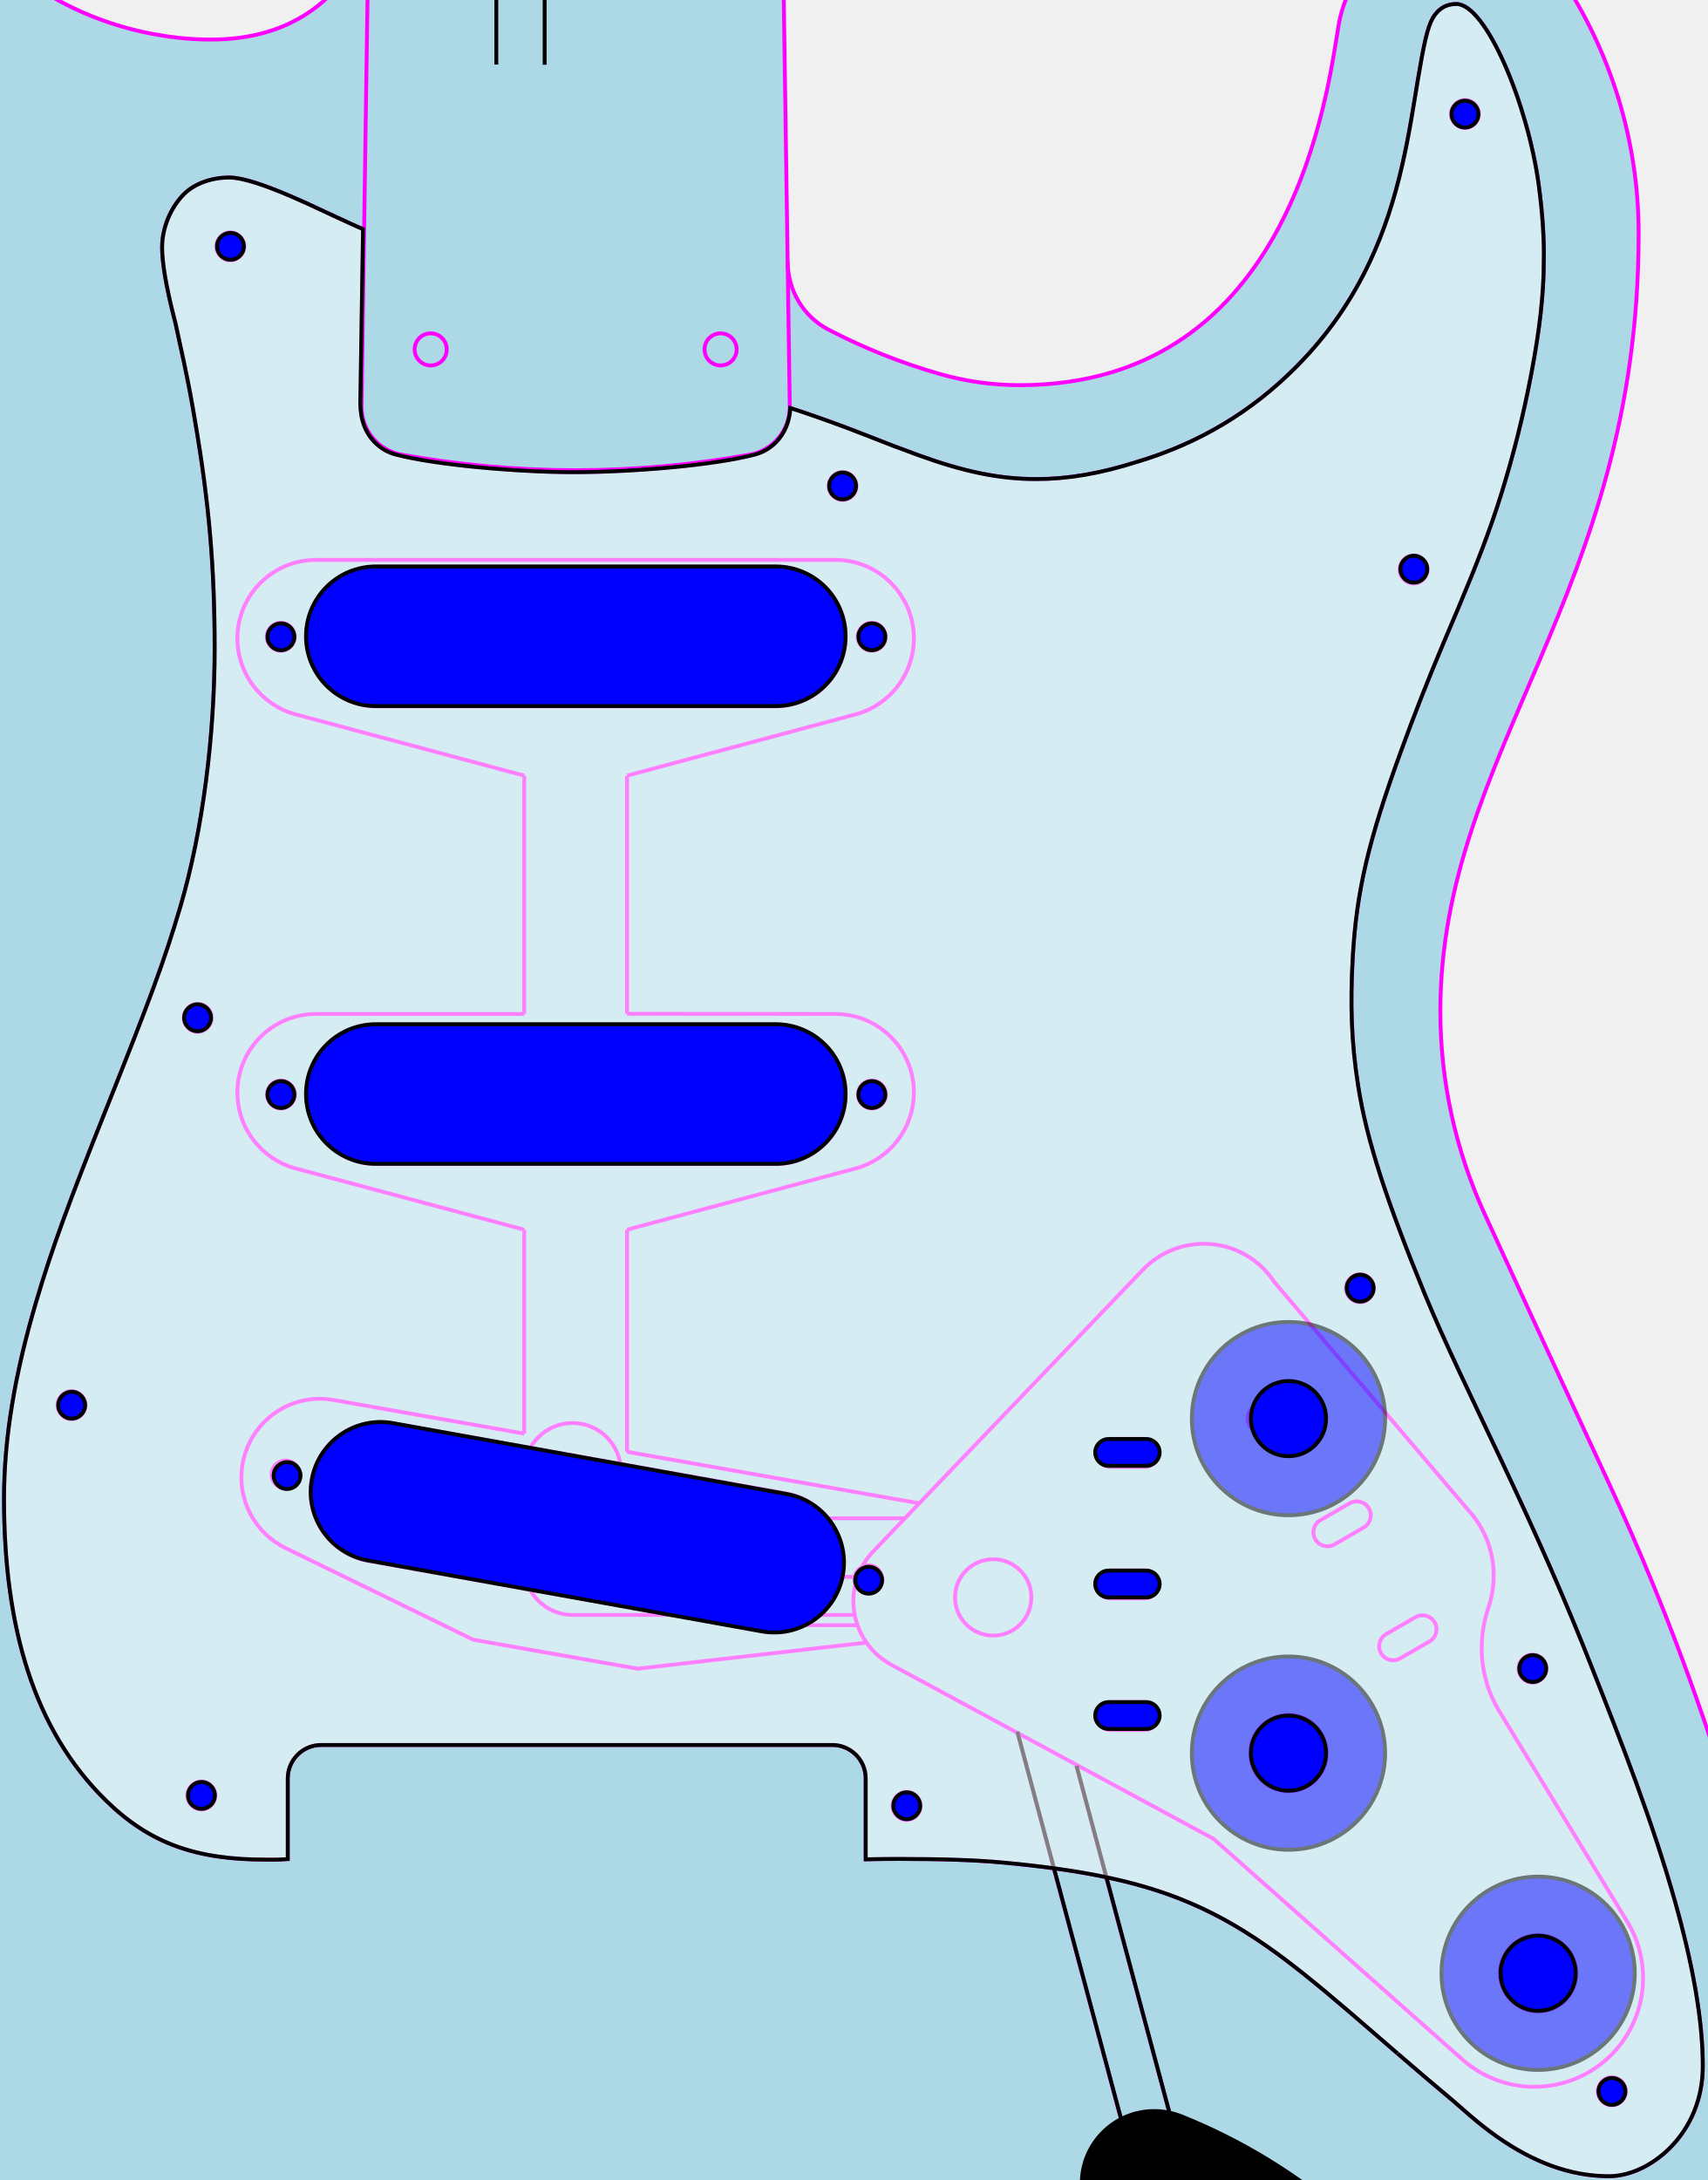
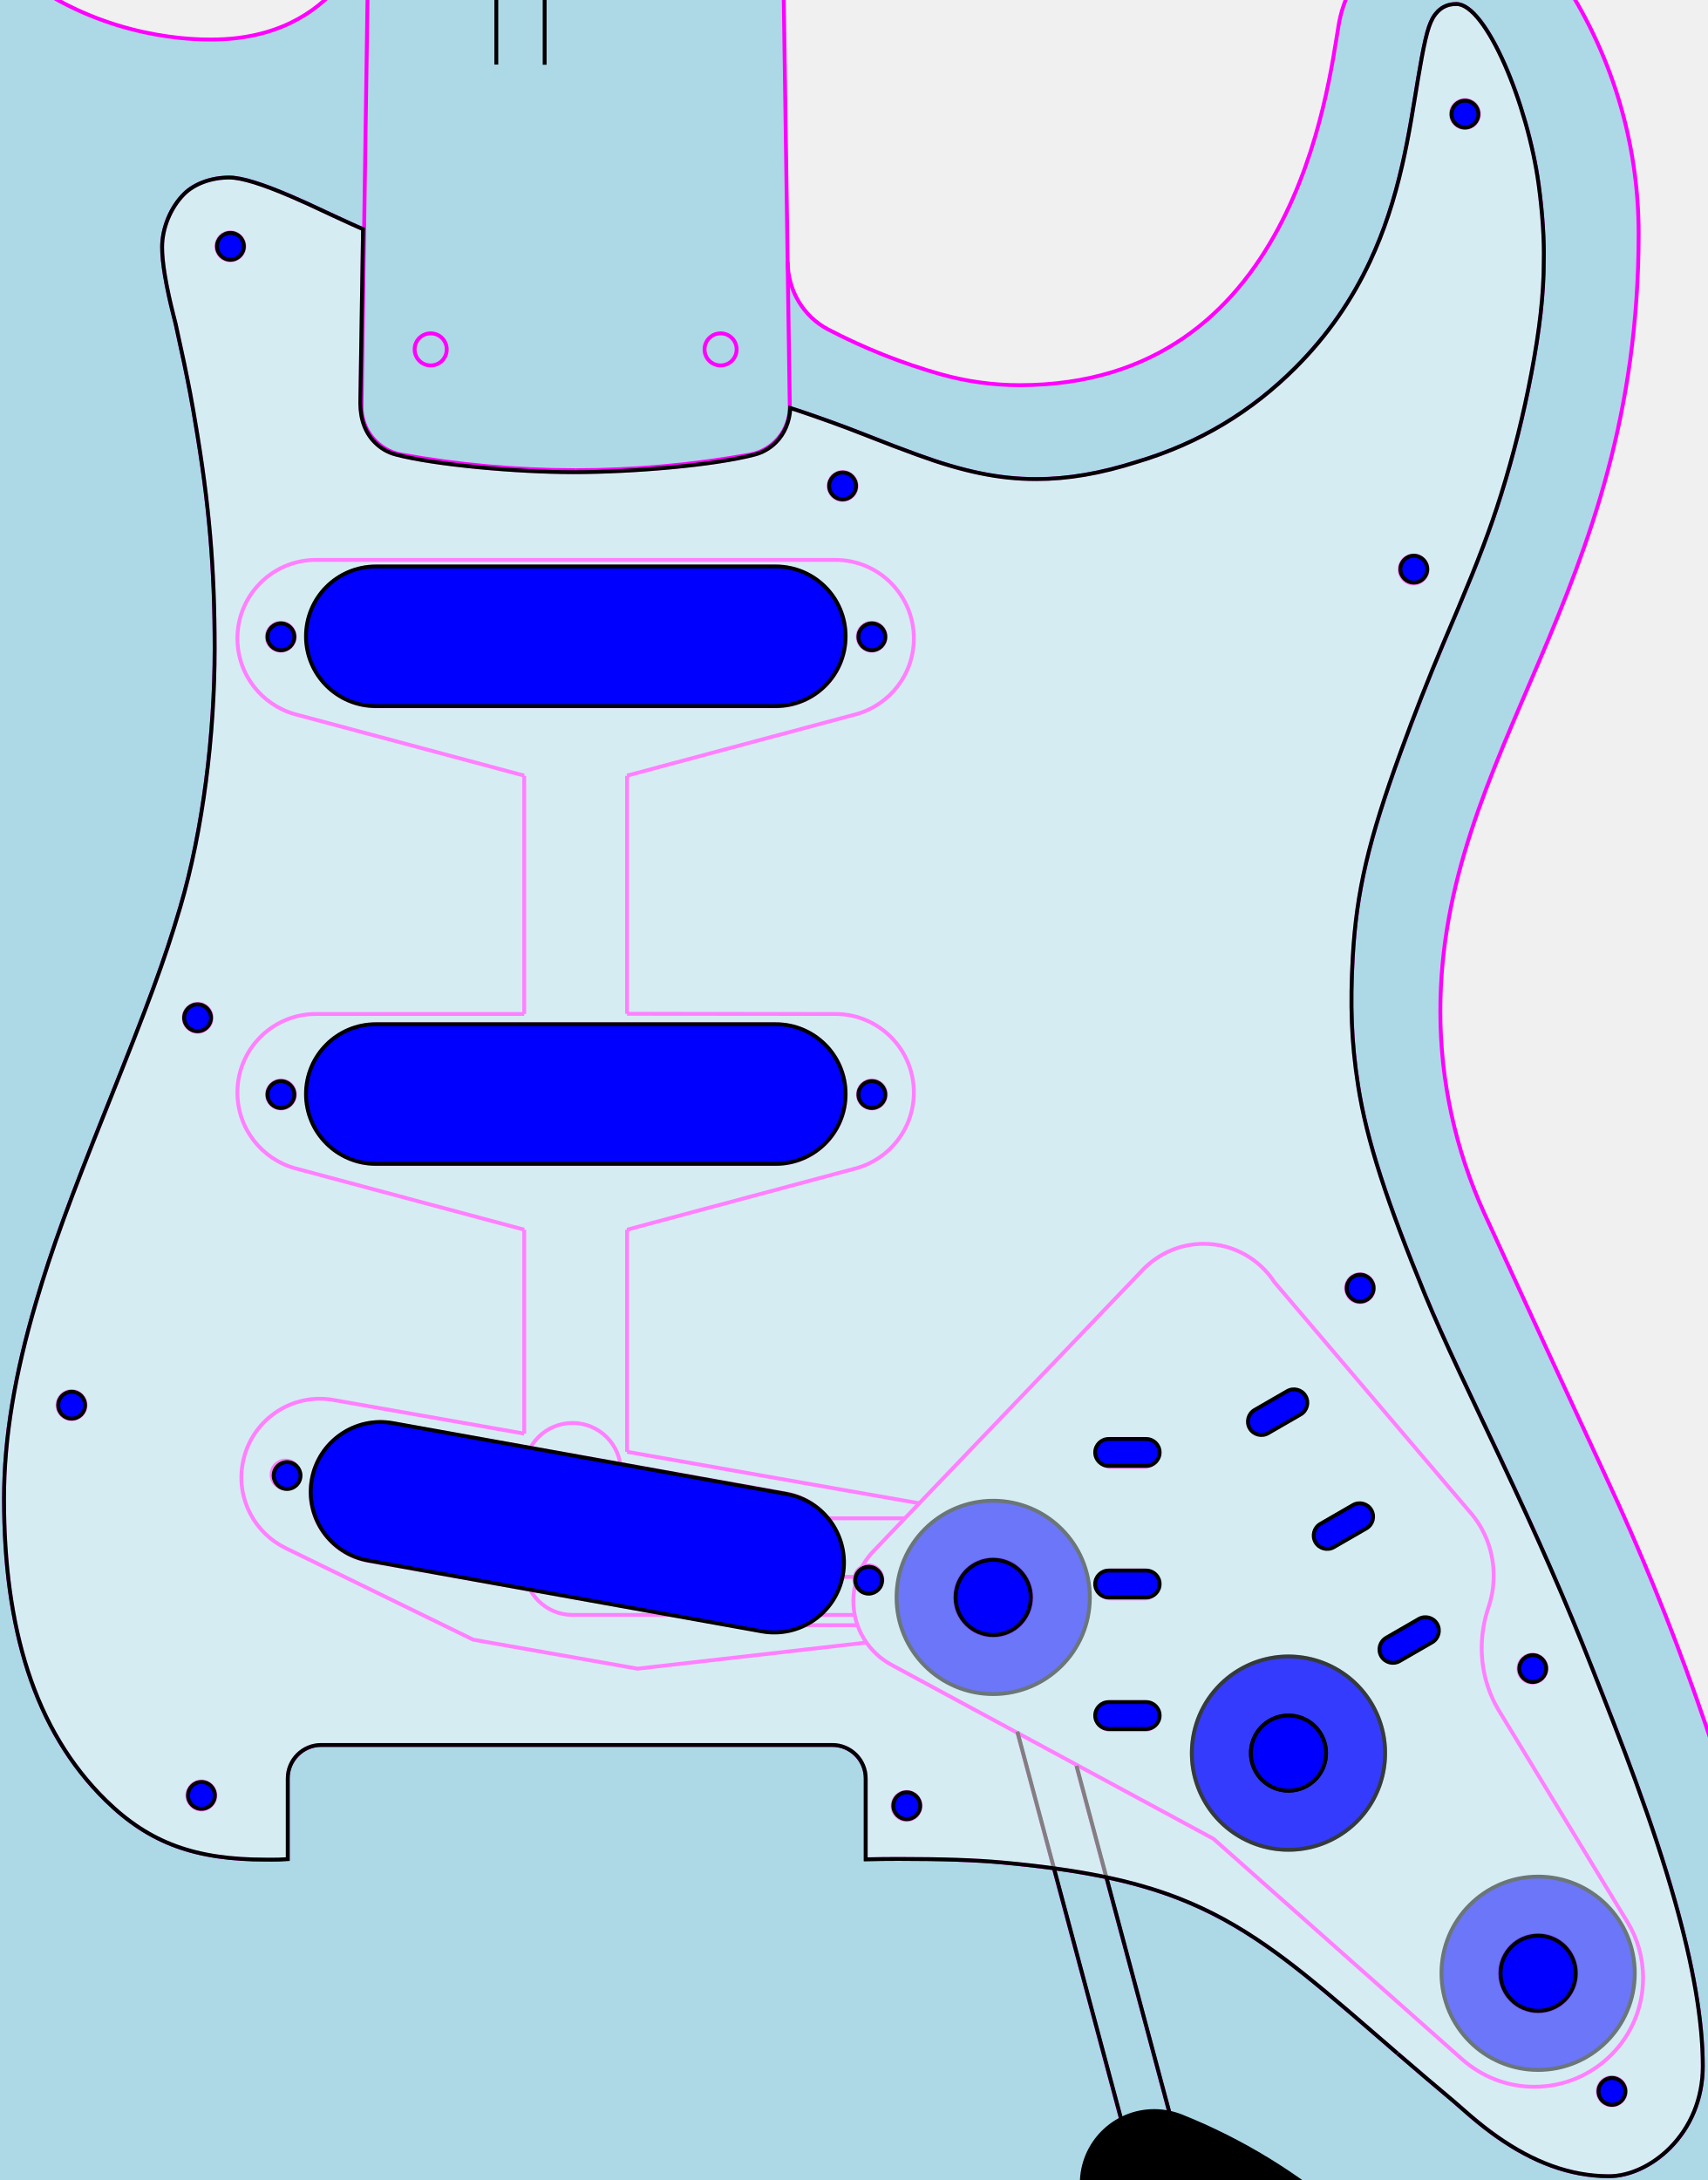
<svg xmlns="http://www.w3.org/2000/svg" xmlns:xlink="http://www.w3.org/1999/xlink" width="636px" height="812px">
  <style>
    #reference {
      /* display: none; */
      stroke: magenta;
      stroke-width: 1.44px;
    }

    #calculated {
      stroke: black;
      stroke-width: 1.44px;
    }

    defs * {
      fill: blue;
    }
  </style>
  <defs>
    <g id="knob">
      <circle r="36" opacity="0.5" fill="white" />
      <circle r="14" />
    </g>
    <circle id="screw" r="5" />
    <rect id="switch" width="10" height="24" rx="5" />
    <g id="pickup">
      <rect x="14" width="201" height="52" rx="26" />
      <circle r="5" cx="4.66" cy="26.2" />
      <circle r="5" cx="224.8" cy="26.2" />
+     </g>
+     <g id="bracket">
+       <use xlink:href="#knob" x="0" y="0" />
+       <use xlink:href="#switch" x="9" y="48" />
+       <use xlink:href="#switch" x="58" y="48" />
+       <use xlink:href="#switch" x="107" y="48" />
    </g>
  </defs>
  <g id="reference">
    <g id="body" fill="lightblue" transform="rotate(-90) translate(-1310, -384)">
      <path d="M1212.471,677.429 C1201.887,677.501 1192.167,683.189 1187.271,692.549 C1180.287,705.941 1174.671,720.053 1170.567,734.597 C1167.903,744.101 1166.535,753.965 1166.535,763.829 C1166.535,866.069 1276.983,878.669 1300.743,882.701 C1309.527,884.213 1317.663,888.173 1324.287,894.149 C1333.719,902.645 1339.191,914.813 1339.191,927.557 C1339.191,942.533 1331.775,956.501 1319.391,964.925 C1290.951,984.149 1257.327,994.445 1222.983,994.445 C1088.055,994.445 1030.455,920.573 933.255,920.573 C907.407,920.573 881.775,926.189 858.159,936.917 C825.039,952.109 791.919,967.373 758.799,982.781 C706.239,1007.261 651.447,1026.629 595.359,1040.741 C562.959,1048.805 529.695,1052.909 496.359,1052.909 C483.255,1052.909 470.079,1052.333 457.047,1051.109 C433.503,1048.877 410.391,1043.549 388.215,1035.269 C370.863,1028.789 354.519,1019.933 339.615,1008.917 C306.135,984.221 278.703,952.109 259.479,915.101 C236.511,870.749 223.119,822.005 220.167,772.181 C218.439,742.517 217.359,712.853 217.143,683.189 C216.999,661.229 216.855,639.269 216.855,617.381 C216.855,575.981 217.215,534.653 217.935,493.325 C218.583,454.661 222.327,416.213 229.095,378.197 C233.631,352.637 240.831,327.581 250.623,303.533 C265.527,267.101 287.775,234.053 315.927,206.549 C330.903,192.005 347.823,179.621 366.255,169.829 C402.111,150.821 441.855,140.453 482.391,139.517 C485.199,139.445 488.079,139.445 490.887,139.445 C507.087,139.445 523.287,140.525 539.343,142.685 C590.319,149.525 640.647,160.973 689.607,176.885 C745.119,194.813 799.551,216.125 852.615,240.605 C870.183,248.669 888.039,256.085 906.183,262.781 C933.687,272.933 962.847,278.189 992.151,278.189 C1097.703,278.189 1189.935,202.445 1350.855,202.445 C1454.391,202.445 1522.143,243.053 1522.143,292.733 C1522.143,315.269 1502.415,334.709 1469.079,334.709 C1295.415,334.709 1295.271,450.845 1295.271,462.653 C1295.271,511.253 1334.871,521.477 1339.695,522.917 C1346.319,525.005 1350.855,531.197 1350.855,538.181 L1350.855,661.949 C1350.855,669.437 1344.807,675.557 1337.391,675.557" id="shape" />
      <g id="pickups" transform="translate(586.2149, 472.4454)">
        <line x1="346.104" y1="106.848" x2="434.88" y2="106.848" />
        <line x1="346.176" y1="145.152" x2="434.88" y2="145.152" />
        <line x1="189.792" y1="106.848" x2="265.752" y2="106.848" />
        <line x1="183.024" y1="145.152" x2="265.752" y2="145.152" />
        <path d="M434.88,145.152 L457.776,230.616 C461.232,242.928 472.536,252 486,252 C502.128,252 515.232,238.896 515.232,222.768 L515.232,126 L515.232,29.232 C515.232,13.104 502.128,1.13686838e-13 486,1.13686838e-13 C472.536,1.13686838e-13 461.232,9.072 457.776,21.384 L434.88,106.848" />
        <path d="M265.752,145.152 L288.648,230.616 C292.104,242.928 303.408,252 316.872,252 C333,252 346.104,238.896 346.104,222.768 L346.176,145.152" />
        <path d="M346.104,106.848 L346.104,29.232 C346.104,13.104 333,1.70530257e-13 316.872,1.70530257e-13 C303.408,1.70530257e-13 292.104,9.072 288.648,21.384 L265.752,106.848" />
        <path d="M189.792,106.848 L202.32,35.784 C205.128,19.872 194.472,4.752 178.56,1.944 C165.384,-0.432 152.64,6.552 147.096,18.072 L113.04,87.84 L102.24,149.04 L110.808,224.136 L111.96,234.36" />
        <polyline points="163.872 253.872 168.696 226.368 183.024 145.152" />
        <path d="M122.256,229.968 L122.256,124.848 C122.256,114.912 130.32,106.848 140.256,106.848 L175.752,106.848 C185.688,106.848 193.752,114.912 193.752,124.848 C193.752,134.784 185.688,142.848 175.752,142.848 L158.256,142.848 L158.256,248.544" />
      </g>
      <g id="neck" transform="translate(1173.879, 538.4694)">
        <g id="shape" transform="translate(-40.024, -20.8)" fill="none">
          <path d="M1,80.776 C1,102.952 3.016,124.696 6.832,145.792 C8.416,154.36 15.976,160.552 24.544,160.552 L361,155.584" />
          <path d="M1,80.776 C1,58.6 3.016,36.856 6.832,15.76 C8.416,7.192 15.976,1 24.544,1 L361,5.968" />
        </g>
        <g id="bolts" transform="translate(0, 0)">
          <path d="M5.976,0 C9.288,0 11.952,2.664 11.952,5.976 C11.952,9.288 9.288,11.952 5.976,11.952 C2.664,11.952 0,9.288 0,5.976 C0,2.664 2.664,0 5.976,0 Z" />
          <path d="M149.976,108 C153.288,108 155.952,110.664 155.952,113.976 C155.952,117.288 153.288,119.952 149.976,119.952 C146.664,119.952 144,117.288 144,113.976 C144,110.664 146.664,108 149.976,108 Z" />
          <path d="M5.976,108 C9.288,108 11.952,110.664 11.952,113.976 C11.952,117.288 9.288,119.952 5.976,119.952 C2.664,119.952 0,117.288 0,113.976 C0,110.664 2.664,108 5.976,108 Z" />
          <path d="M149.976,0 C153.288,0 155.952,2.664 155.952,5.976 C155.952,9.288 153.288,11.952 149.976,11.952 C146.664,11.952 144,9.288 144,5.976 C144,2.664 146.664,0 149.976,0 Z" />
        </g>
      </g>
      <g id="controls" transform="translate(409.1749, 492.6774)">
        <path d="M133.768,436.032 L215.92,343.368 L280.72,223.416 C285.256,214.992 294.184,209.232 304.48,209.232 C311.752,209.232 318.304,212.112 323.128,216.792 L427.816,317.016 C433.792,322.776 437.536,330.84 437.536,339.768 C437.536,350.784 431.848,360.504 423.208,366.12 L336.448,439.92 C330.256,444.888 322.408,447.768 313.912,447.768 C309.88,447.768 305.992,447.12 302.32,445.896 C297.496,444.24 292.312,443.304 286.912,443.304 C278.344,443.304 270.28,445.68 263.44,449.856 L184.816,497.664 C178.768,501.336 171.64,503.424 164.08,503.424 C141.688,503.424 123.544,485.28 123.544,462.888 C123.544,452.592 127.432,443.232 133.768,436.032 Z" id="shape" />
      </g>
      <g id="jack" transform="translate(410.1749, 805.4454)">
        <path d="M110.736,19.08 C92.808,63.864 60.336,101.304 18.576,125.496 C3.816,134.064 -13.968,120.456 -9.504,103.968 C3.096,57.384 30.888,16.344 69.48,-12.6 C74.016,-15.984 79.632,-18 85.68,-18 C100.584,-18 112.68,-5.904 112.68,9 C112.68,12.528 111.96,15.912 110.736,19.08 Z" id="shape" />
      </g>
      <g id="tunnels" transform="translate(519.7589, 679.4454)">
        <g id="ground" transform="translate(184.396, 0)">
          <line x1="0.5" y1="24.048" x2="0.5" y2="0" />
          <line x1="18.5" y1="24.12" x2="18.5" y2="5.68434189e-14" />
        </g>
        <g id="jack" transform="translate(0, 82.664)">
          <line x1="5.68434189e-14" y1="39.736" x2="144.648" y2="1" />
          <line x1="132.984" y1="22.744" x2="3.024" y2="57.592" />
        </g>
      </g>
    </g>
    <g id="pickguard" fill="none">
      <path d="M573.206,68.806 L573.206,68.806 C574.653,79.487 575.3,89.418 575.097,97.476 C575.097,109.458 573.565,122.826 570.47,139.105 C567.574,154.34 563.926,169.117 559.147,184.365 C555.084,197.329 550.508,209.237 543.264,226.444 C542.153,229.083 538.303,238.161 537.624,239.77 C531.973,253.156 526.773,266.404 521.786,280.108 C509.88,312.83 505.3,331.864 503.925,356.781 C502.969,374.075 503.365,387.885 505.944,404.411 C509.142,424.896 516.674,447.682 530.908,482.372 C534.379,490.746 538.395,499.716 543.732,511.132 C546.75,517.586 557.963,541.191 558.91,543.195 C573.018,573.076 583.148,595.968 593.446,622.198 C594.134,623.951 596.656,630.358 597.043,631.343 C598.551,635.18 599.771,638.299 600.978,641.409 C604.092,649.434 606.817,656.632 609.411,663.741 C615.142,679.446 619.911,693.846 623.779,707.496 C630.636,731.699 634.343,752.498 634.343,769.589 C634.343,781.695 629.793,792.35 622.053,800.091 C615.422,806.722 606.951,810.589 599.411,810.589 C584.713,810.589 570.959,805.172 557.7,795.858 C554.295,793.466 551.112,790.953 547.77,788.098 C546.331,786.868 542.066,783.098 541.349,782.499 C534.742,776.98 528.42,771.592 520.66,764.897 C521.144,765.314 506.589,752.726 502.832,749.507 C489.648,738.213 480.76,731.076 471.916,724.904 C461.006,717.291 450.655,711.607 439.308,707.158 C422.203,700.451 401.91,696.344 373.408,693.737 C363.276,692.809 350.82,692.406 334.764,692.406 C330.736,692.406 326.732,692.452 322.503,692.549 C322.503,690.279 322.503,689.95 322.503,684.962 C322.503,678.76 322.503,678.76 322.503,671.698 C322.503,666.923 322.503,666.923 322.503,662.415 C322.503,655.537 316.93,649.963 310.052,649.963 L119.65,649.963 C112.773,649.963 107.199,655.538 107.199,662.415 L107.199,692.47 C104.587,692.643 103.119,692.69 101.402,692.681 C101.168,692.68 101.048,692.679 100.522,692.674 C99.878,692.668 99.504,692.666 99.038,692.666 C73.023,692.666 55.831,686.69 39.413,670.593 C12.655,644.361 1.5,606.072 1.5,558.268 C1.5,535.493 5.563,511.73 13.424,485.072 C19.446,464.651 25.967,447.093 39.686,412.77 C55.655,372.821 61.158,358.185 67.17,337.817 C75.586,309.3 79.969,273.758 79.969,241.565 C79.969,211.691 77.973,187.819 72.688,156.931 C72.63,156.593 72.203,154.017 72.031,153.009 C71.684,150.982 71.306,148.882 70.839,146.422 C69.588,139.838 67.847,131.476 65.417,120.573 C65.357,120.304 64.681,117.662 64.521,117.025 C63.941,114.71 63.414,112.496 62.914,110.207 C62.314,107.463 61.802,104.834 61.395,102.347 C60.746,98.371 60.393,94.911 60.393,92.096 C60.393,84.845 63.64,77.197 68.53,72.309 C72.396,68.441 78.713,66.123 85.409,66.123 C90.072,66.123 97.861,68.617 108.44,73.153 C110.38,73.986 112.405,74.882 114.552,75.857 C115.457,76.268 132.124,84.125 135.245,85.345 C134.892,110.784 134.228,147.709 134.228,150.043 C134.228,156.341 136.16,161.289 139.678,164.808 C141.886,167.015 144.467,168.521 147.42,169.3 C161.96,173.14 192.687,175.876 213.564,175.876 C235.9,175.876 266.09,173.293 281.206,169.3 C284.121,168.53 286.827,166.987 289.009,164.804 C292.207,161.606 294.136,157.214 294.415,151.976 C297.448,152.897 307.59,156.383 315.538,159.378 C317.639,160.17 319.559,160.911 322.034,161.882 C322.243,161.964 322.243,161.964 322.451,162.045 C332.466,165.976 334.481,166.752 341.92,169.466 C358.705,175.589 372.02,178.451 386.058,178.451 C397.756,178.451 409.955,176.393 423.68,172.004 C447.123,164.988 466.347,153.192 482.633,136.908 C494.522,125.018 503.583,111.864 510.4,97.299 C515.588,86.214 519.387,74.562 522.386,61.462 C523.584,56.23 524.635,50.873 525.716,44.67 C526.364,40.953 528.504,27.907 528.284,29.222 C528.802,26.117 529.237,23.63 529.672,21.323 C531.615,11.015 532.882,7.008 535.648,4.243 C537.479,2.411 539.723,1.5 542.548,1.5 C553.553,1.5 569.125,38.686 573.206,68.806 Z" id="shape" />
      <g id="controls" transform="translate(334, 480.5101)">
        <g id="knob" transform="translate(202, 218.4899)">
          <path d="M51.22,36 C51.22,43.853 44.853,50.22 37,50.22 C29.147,50.22 22.78,43.853 22.78,36 C22.78,28.147 29.147,21.78 37,21.78 C44.853,21.78 51.22,28.147 51.22,36 Z" id="hole" />
        </g>
        <g id="bracket" transform="translate(75.2625, 35.3537)">
-           <g id="switches" transform="translate(90.8763, 51.6324) rotate(-120) translate(-90.8763, -51.6324)translate(37.3763, 40.6324)">
-             <rect id="bridge" x="-0.72" y="-0.72" width="10.44" height="23.04" rx="5.22" />
-             <rect id="middle" x="48.28" y="-0.72" width="10.44" height="23.04" rx="5.22" />
-             <rect id="neck" x="97.28" y="-0.72" width="10.44" height="23.04" rx="5.22" />
-             <g id="knob" transform="translate(-10.4844, -49.1957) rotate(120) translate(10.4844, 49.1957)translate(-46.4844, -85.6957)">
-               <path d="M50.22,36.494 C50.22,44.347 43.853,50.714 36,50.714 C28.147,50.714 21.78,44.347 21.78,36.494 C21.78,28.641 28.147,22.274 36,22.274 C43.853,22.274 50.22,28.641 50.22,36.494 Z" id="hole" />
-             </g>
-           </g>
          <g id="switches" transform="translate(10.8, 74.3) rotate(90) translate(-10.8, -74.3)translate(-42.7, 63.5)">
            <rect id="bridge" x="97.28" y="-0.72" width="10.44" height="23.04" rx="5.22" />
            <rect id="middle" x="48.28" y="-0.72" width="10.44" height="23.04" rx="5.22" />
            <rect id="neck" x="-0.72" y="-0.72" width="10.44" height="23.04" rx="5.22" />
          </g>
          <g id="knob" transform="translate(-75.2625, 43.1362)">
            <path d="M50.22,36 C50.22,43.853 43.853,50.22 36,50.22 C28.147,50.22 21.78,43.853 21.78,36 C21.78,28.147 28.147,21.78 36,21.78 C43.853,21.78 50.22,28.147 50.22,36 Z" id="hole" />
          </g>
        </g>
      </g>
      <g id="pickups" transform="translate(100.0962, 211.0529)">
        <g id="bridge" transform="translate(0.9038, 317.9471)">
          <path d="M187.253,78.881 C185.723,78.881 184.177,78.744 182.658,78.473 L36.148,52.365 C22.025,49.849 12.584,36.312 15.1,22.189 C17.315,9.757 28.074,0.734 40.681,0.734 C42.211,0.734 43.757,0.87 45.275,1.142 L191.787,27.249 C205.909,29.766 215.352,43.303 212.834,57.426 C210.619,69.858 199.861,78.881 187.253,78.881 Z" id="pickup" />
          <path d="M223.426,54.138 C226.263,54.643 228.154,57.354 227.648,60.192 C227.143,63.029 224.432,64.92 221.594,64.414 C218.756,63.908 216.866,61.198 217.372,58.36 C217.878,55.522 220.588,53.632 223.426,54.138 Z" id="screw" />
          <path d="M6.306,15.105 C9.143,15.61 11.034,18.32 10.528,21.159 C10.023,23.997 7.312,25.887 4.474,25.381 C1.637,24.875 -0.254,22.165 0.252,19.327 C0.758,16.49 3.468,14.599 6.306,15.105 Z" id="screw" />
        </g>
        <g id="middle" transform="translate(-0.0962, 169.9471)">
          <path d="M40.197,52.581 C25.852,52.581 14.181,40.91 14.181,26.565 C14.181,12.22 25.852,0.55 40.197,0.55 L189.016,0.55 C203.361,0.55 215.031,12.22 215.031,26.565 C215.031,40.91 203.361,52.581 189.016,52.581 L40.197,52.581 Z" id="pickup" />
          <path d="M9.888,26.665 C9.888,29.548 7.551,31.885 4.668,31.885 C1.786,31.885 -0.552,29.548 -0.552,26.665 C-0.552,23.783 1.786,21.445 4.668,21.445 C7.551,21.445 9.888,23.783 9.888,26.665 Z" id="screw" />
          <path d="M230.037,26.665 C230.037,29.548 227.699,31.885 224.817,31.885 C221.934,31.885 219.597,29.548 219.597,26.665 C219.597,23.783 221.934,21.445 224.817,21.445 C227.699,21.445 230.037,23.783 230.037,26.665 Z" id="screw" />
        </g>
        <g id="neck" transform="translate(-0.0962, -0.0529)">
          <path d="M40.197,52.083 C25.852,52.083 14.182,40.413 14.182,26.068 C14.182,11.723 25.852,0.053 40.197,0.053 L189.016,0.053 C203.361,0.053 215.031,11.723 215.031,26.068 C215.031,40.413 203.361,52.083 189.016,52.083 L40.197,52.083 Z" id="pickup" />
          <path d="M9.816,26.168 C9.816,29.051 7.479,31.388 4.596,31.388 C1.714,31.388 -0.624,29.051 -0.624,26.168 C-0.624,23.285 1.714,20.948 4.596,20.948 C7.479,20.948 9.816,23.285 9.816,26.168 Z" id="screw" />
          <path d="M229.965,26.168 C229.965,29.051 227.627,31.388 224.745,31.388 C221.862,31.388 219.525,29.051 219.525,26.168 C219.525,23.285 221.862,20.948 224.745,20.948 C227.627,20.948 229.965,23.285 229.965,26.168 Z" id="screw" />
        </g>
      </g>
      <g id="screws" transform="translate(22, 37)">
        <path d="M297.106,144.025 C297.106,146.908 294.769,149.245 291.886,149.245 C289.003,149.245 286.666,146.908 286.666,144.025 C286.666,141.143 289.003,138.805 291.886,138.805 C294.769,138.805 297.106,141.143 297.106,144.025 Z" id="countersunk" />
        <path d="M528.271,2.84 L528.271,2.84 C529.203,4.455 529.203,6.444 528.271,8.06 C527.338,9.675 525.615,10.67 523.75,10.67 C521.885,10.67 520.162,9.675 519.229,8.06 C518.297,6.444 518.297,4.455 519.229,2.84 C520.162,1.225 521.885,0.23 523.75,0.23 C525.615,0.23 527.338,1.225 528.271,2.84 Z" id="countersunk" />
        <path d="M509.824,175.128 C509.824,178.011 507.487,180.348 504.604,180.348 C501.721,180.348 499.384,178.011 499.384,175.128 C499.384,172.245 501.721,169.908 504.604,169.908 C507.487,169.908 509.824,172.245 509.824,175.128 Z" id="countersunk" />
        <path d="M489.853,442.821 C489.853,445.703 487.516,448.041 484.633,448.041 C481.751,448.041 479.413,445.703 479.413,442.821 C479.413,439.938 481.751,437.601 484.633,437.601 C487.516,437.601 489.853,439.938 489.853,442.821 Z" id="countersunk" />
        <path d="M554.113,584.536 C554.113,587.419 551.775,589.756 548.893,589.756 C546.01,589.756 543.673,587.419 543.673,584.536 C543.673,581.653 546.01,579.316 548.893,579.316 C551.775,579.316 554.113,581.653 554.113,584.536 Z" id="countersunk" />
        <path d="M583.654,741.941 C583.654,744.823 581.316,747.16 578.434,747.16 C575.551,747.16 573.214,744.823 573.214,741.941 C573.214,739.058 575.551,736.721 578.434,736.721 C581.316,736.721 583.654,739.058 583.654,741.941 Z" id="countersunk" />
        <path d="M320.945,635.665 C320.945,638.548 318.607,640.885 315.725,640.885 C312.842,640.885 310.505,638.548 310.505,635.665 C310.505,632.783 312.842,630.445 315.725,630.445 C318.607,630.445 320.945,632.783 320.945,635.665 Z" id="countersunk" />
        <path d="M58.225,631.774 C58.225,634.657 55.888,636.994 53.005,636.994 C50.123,636.994 47.785,634.657 47.785,631.774 C47.785,628.892 50.123,626.554 53.005,626.554 C55.888,626.554 58.225,628.892 58.225,631.774 Z" id="countersunk" />
        <path d="M9.874,486.389 C9.874,489.271 7.537,491.608 4.654,491.608 C1.771,491.608 -0.566,489.271 -0.566,486.389 C-0.566,483.506 1.771,481.168 4.654,481.168 C7.537,481.168 9.874,483.506 9.874,486.389 Z" id="countersunk" />
        <path d="M56.874,342.108 C56.874,344.99 54.537,347.328 51.654,347.328 C48.771,347.328 46.434,344.99 46.434,342.108 C46.434,339.225 48.771,336.888 51.654,336.888 C54.537,336.888 56.874,339.225 56.874,342.108 Z" id="countersunk" />
        <path d="M69.025,54.757 C69.025,57.639 66.688,59.977 63.805,59.977 C60.922,59.977 58.585,57.639 58.585,54.757 C58.585,51.874 60.922,49.536 63.805,49.536 C66.688,49.536 69.025,51.874 69.025,54.757 Z" id="countersunk" />
      </g>
    </g>
  </g>
  <g id="calculated">
    <g id="body">
      <g id="tunnels">
        <g id="ground" transform="translate(184.396, 0)">
          <line x1="0.5" y1="24.048" x2="0.5" y2="0" />
          <line x1="18.5" y1="24.12" x2="18.5" y2="5.68434189e-14" />
        </g>
        <g id="jack" transform="translate(379, 645) rotate(-15)">
          <line x1="0" y1="0" x2="0" y2="150" />
          <line x1="18" y1="18" x2="18" y2="152" />
        </g>
      </g>
      <path d="M110.736,19.08 C92.808,63.864 60.336,101.304 18.576,125.496 C3.816,134.064 -13.968,120.456 -9.504,103.968 C3.096,57.384 30.888,16.344 69.48,-12.6 C74.016,-15.984 79.632,-18 85.68,-18 C100.584,-18 112.68,-5.904 112.68,9 C112.68,12.528 111.96,15.912 110.736,19.08 Z" transform="translate(421, 899) rotate(270)" />
    </g>
    <g id="pickguard">
      <path d="M573.206,68.806 L573.206,68.806 C574.653,79.487 575.3,89.418 575.097,97.476 C575.097,109.458 573.565,122.826 570.47,139.105 C567.574,154.34 563.926,169.117 559.147,184.365 C555.084,197.329 550.508,209.237 543.264,226.444 C542.153,229.083 538.303,238.161 537.624,239.77 C531.973,253.156 526.773,266.404 521.786,280.108 C509.88,312.83 505.3,331.864 503.925,356.781 C502.969,374.075 503.365,387.885 505.944,404.411 C509.142,424.896 516.674,447.682 530.908,482.372 C534.379,490.746 538.395,499.716 543.732,511.132 C546.75,517.586 557.963,541.191 558.91,543.195 C573.018,573.076 583.148,595.968 593.446,622.198 C594.134,623.951 596.656,630.358 597.043,631.343 C598.551,635.18 599.771,638.299 600.978,641.409 C604.092,649.434 606.817,656.632 609.411,663.741 C615.142,679.446 619.911,693.846 623.779,707.496 C630.636,731.699 634.343,752.498 634.343,769.589 C634.343,781.695 629.793,792.35 622.053,800.091 C615.422,806.722 606.951,810.589 599.411,810.589 C584.713,810.589 570.959,805.172 557.7,795.858 C554.295,793.466 551.112,790.953 547.77,788.098 C546.331,786.868 542.066,783.098 541.349,782.499 C534.742,776.98 528.42,771.592 520.66,764.897 C521.144,765.314 506.589,752.726 502.832,749.507 C489.648,738.213 480.76,731.076 471.916,724.904 C461.006,717.291 450.655,711.607 439.308,707.158 C422.203,700.451 401.91,696.344 373.408,693.737 C363.276,692.809 350.82,692.406 334.764,692.406 C330.736,692.406 326.732,692.452 322.503,692.549 C322.503,690.279 322.503,689.95 322.503,684.962 C322.503,678.76 322.503,678.76 322.503,671.698 C322.503,666.923 322.503,666.923 322.503,662.415 C322.503,655.537 316.93,649.963 310.052,649.963 L119.65,649.963 C112.773,649.963 107.199,655.538 107.199,662.415 L107.199,692.47 C104.587,692.643 103.119,692.69 101.402,692.681 C101.168,692.68 101.048,692.679 100.522,692.674 C99.878,692.668 99.504,692.666 99.038,692.666 C73.023,692.666 55.831,686.69 39.413,670.593 C12.655,644.361 1.5,606.072 1.5,558.268 C1.5,535.493 5.563,511.73 13.424,485.072 C19.446,464.651 25.967,447.093 39.686,412.77 C55.655,372.821 61.158,358.185 67.17,337.817 C75.586,309.3 79.969,273.758 79.969,241.565 C79.969,211.691 77.973,187.819 72.688,156.931 C72.63,156.593 72.203,154.017 72.031,153.009 C71.684,150.982 71.306,148.882 70.839,146.422 C69.588,139.838 67.847,131.476 65.417,120.573 C65.357,120.304 64.681,117.662 64.521,117.025 C63.941,114.71 63.414,112.496 62.914,110.207 C62.314,107.463 61.802,104.834 61.395,102.347 C60.746,98.371 60.393,94.911 60.393,92.096 C60.393,84.845 63.64,77.197 68.53,72.309 C72.396,68.441 78.713,66.123 85.409,66.123 C90.072,66.123 97.861,68.617 108.44,73.153 C110.38,73.986 112.405,74.882 114.552,75.857 C115.457,76.268 132.124,84.125 135.245,85.345 C134.892,110.784 134.228,147.709 134.228,150.043 C134.228,156.341 136.16,161.289 139.678,164.808 C141.886,167.015 144.467,168.521 147.42,169.3 C161.96,173.14 192.687,175.876 213.564,175.876 C235.9,175.876 266.09,173.293 281.206,169.3 C284.121,168.53 286.827,166.987 289.009,164.804 C292.207,161.606 294.136,157.214 294.415,151.976 C297.448,152.897 307.59,156.383 315.538,159.378 C317.639,160.17 319.559,160.911 322.034,161.882 C322.243,161.964 322.243,161.964 322.451,162.045 C332.466,165.976 334.481,166.752 341.92,169.466 C358.705,175.589 372.02,178.451 386.058,178.451 C397.756,178.451 409.955,176.393 423.68,172.004 C447.123,164.988 466.347,153.192 482.633,136.908 C494.522,125.018 503.583,111.864 510.4,97.299 C515.588,86.214 519.387,74.562 522.386,61.462 C523.584,56.23 524.635,50.873 525.716,44.67 C526.364,40.953 528.504,27.907 528.284,29.222 C528.802,26.117 529.237,23.63 529.672,21.323 C531.615,11.015 532.882,7.008 535.648,4.243 C537.479,2.411 539.723,1.5 542.548,1.5 C553.553,1.5 569.125,38.686 573.206,68.806 Z" fill-opacity="0.5" fill="#FFFFFF" />
      <use xlink:href="#knob" x="573" y="735" />
-       <g id="bracket" transform="translate(480, 653) rotate(-90) scale(1, -1)">
-         <use xlink:href="#knob" x="0" y="0" />
-         <use xlink:href="#knob" x="124.6" y="0" />
-         <use xlink:href="#switch" x="9" y="48" />
-         <use xlink:href="#switch" x="58" y="48" />
-         <use xlink:href="#switch" x="107" y="48" />
-       </g>
+       <use xlink:href="#knob" x="370" y="595" />
+       <use xlink:href="#bracket" class="single" transform="translate(480, 653) rotate(-90) scale(1, -1)" />
+       <use xlink:href="#bracket" transform="translate(480, 653) rotate(-120)" />
      <use xlink:href="#pickup" transform="translate(100, 211)" />
      <use xlink:href="#pickup" transform="translate(100, 381.5)" />
      <use xlink:href="#pickup" transform="translate(107, 523) rotate(10.2)" />
      <use xlink:href="#screw" x="545.75" y="42.5" />
      <use xlink:href="#screw" x="526.7" y="212" />
      <use xlink:href="#screw" x="506.7" y="479.8" />
      <use xlink:href="#screw" x="571" y="621.5" />
      <use xlink:href="#screw" x="600.5" y="779" />
      <use xlink:href="#screw" x="337.8" y="672.6" />
      <use xlink:href="#screw" x="75.05" y="668.75" />
      <use xlink:href="#screw" x="26.7" y="523.4" />
      <use xlink:href="#screw" x="73.6" y="379.1" />
      <use xlink:href="#screw" x="85.85" y="91.75" />
      <use xlink:href="#screw" x="313.9" y="181" />
    </g>
  </g>
</svg>
